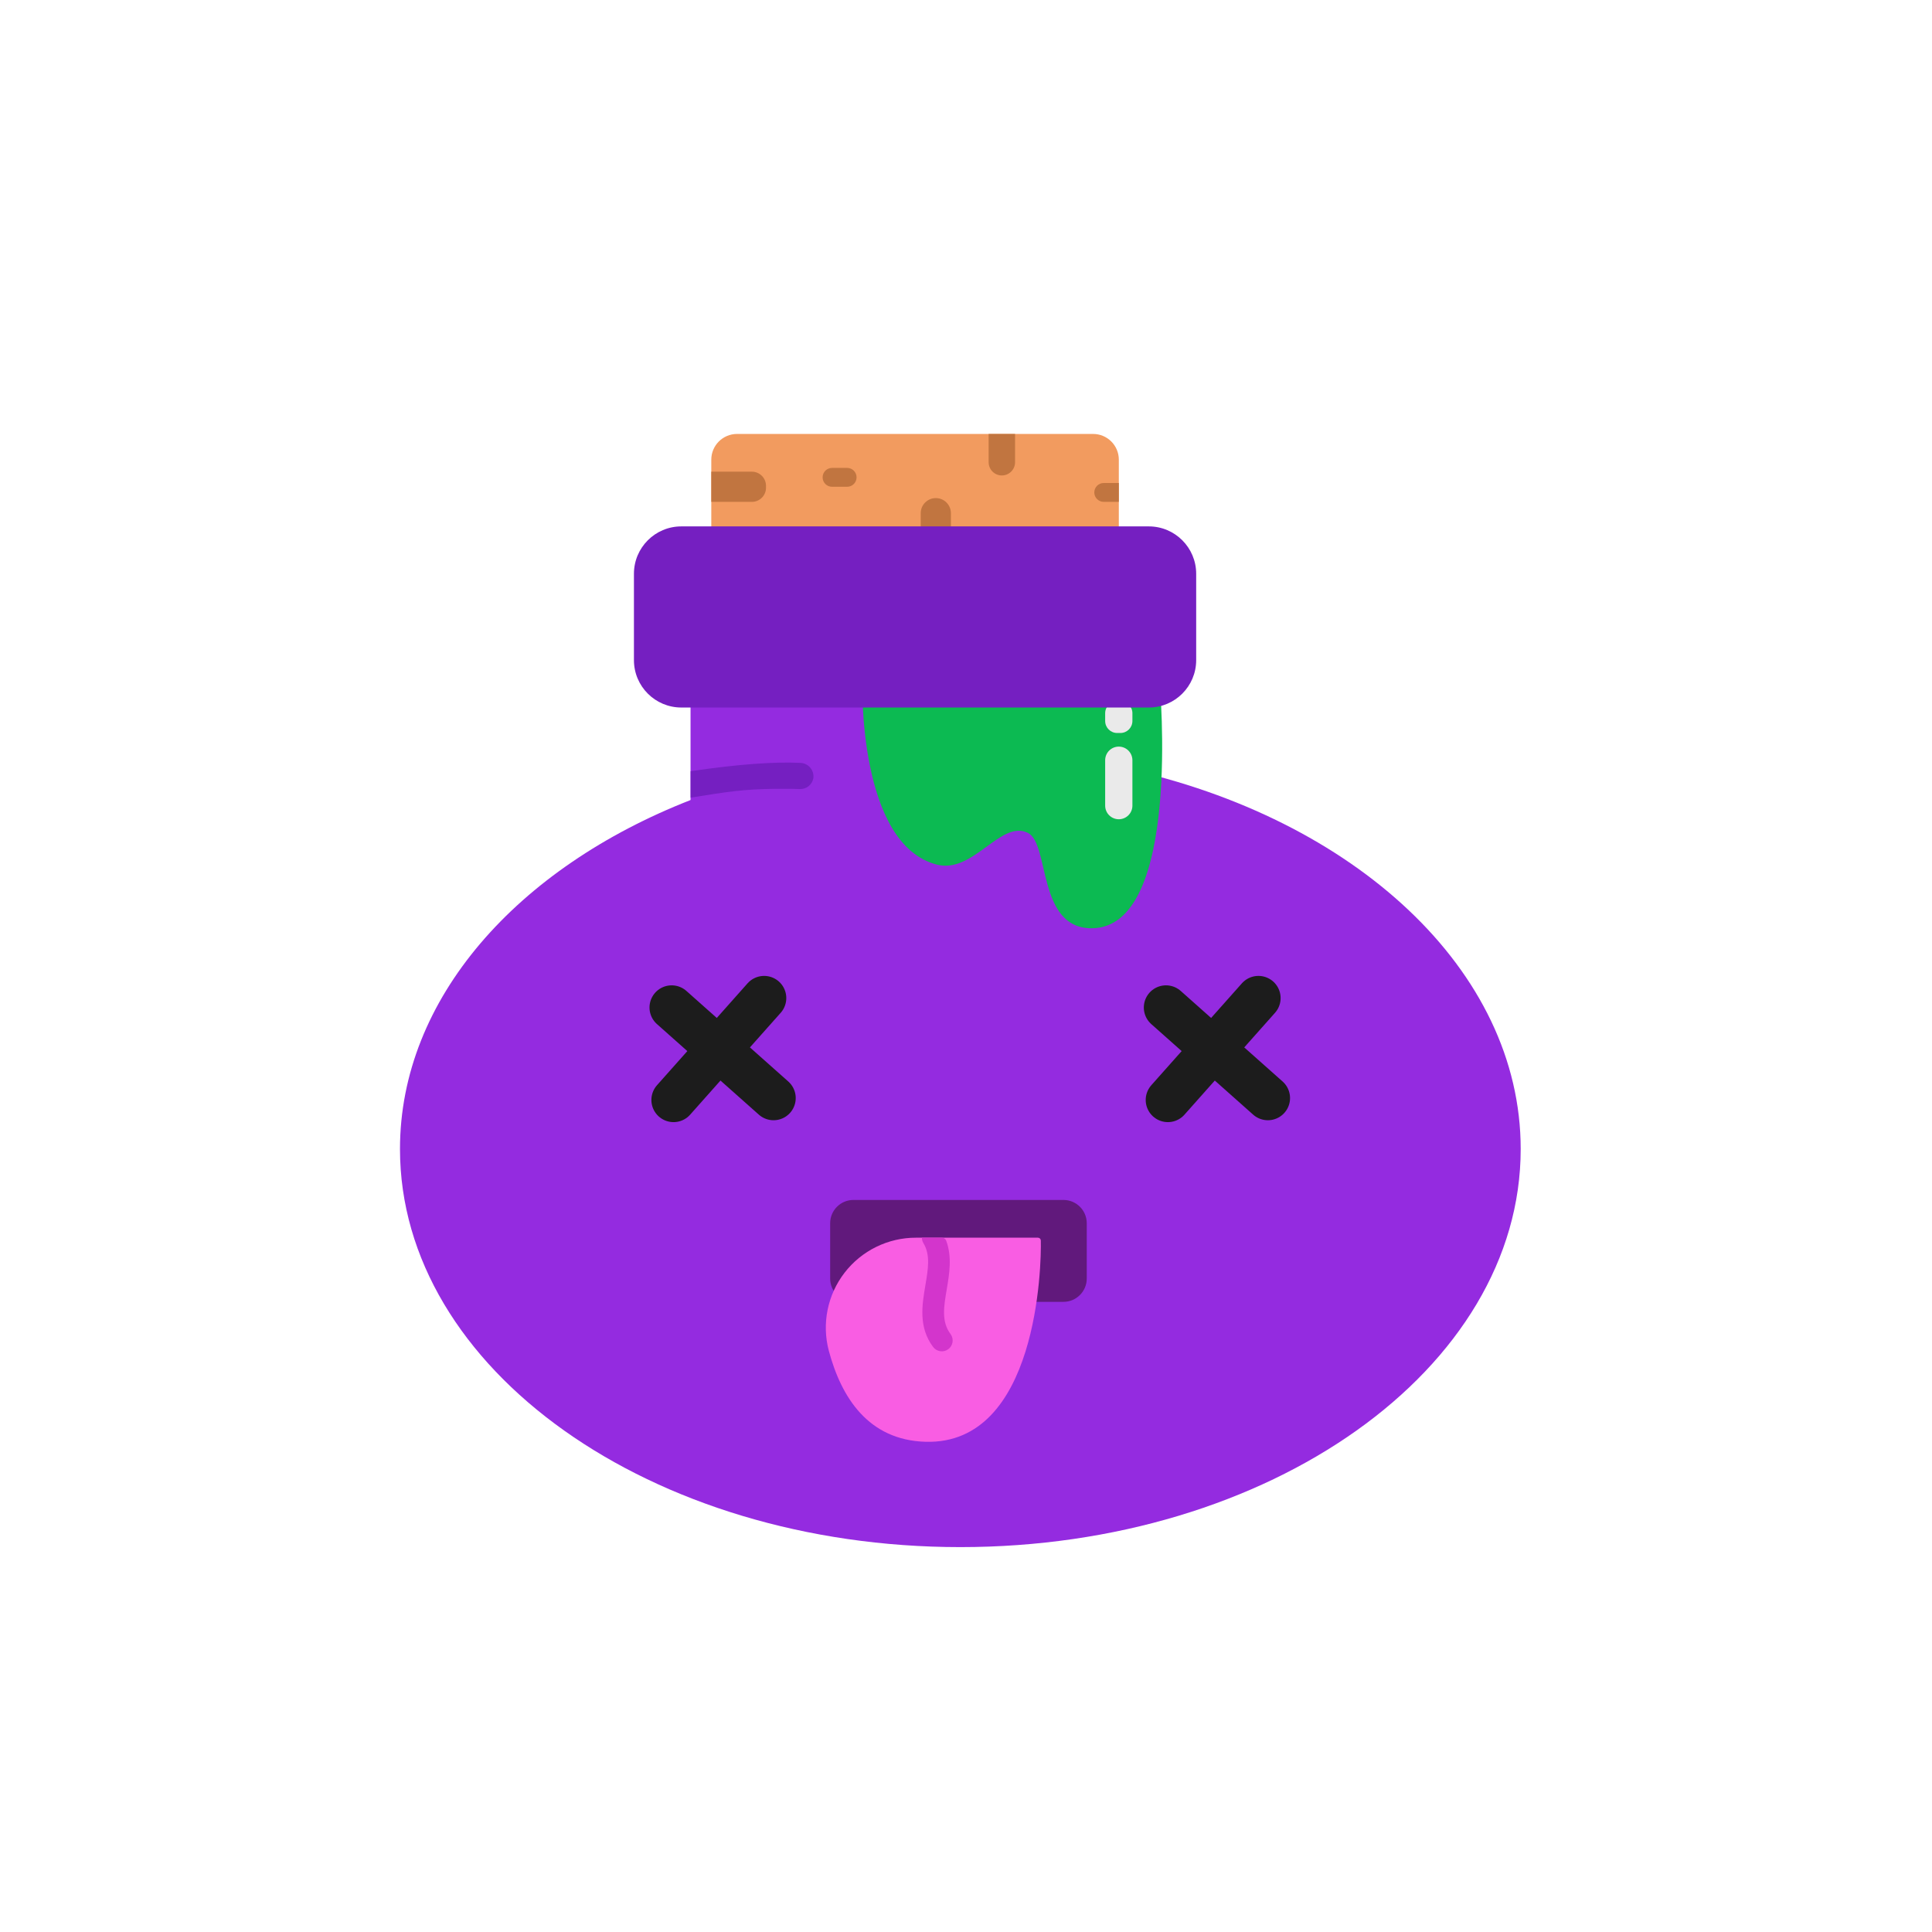
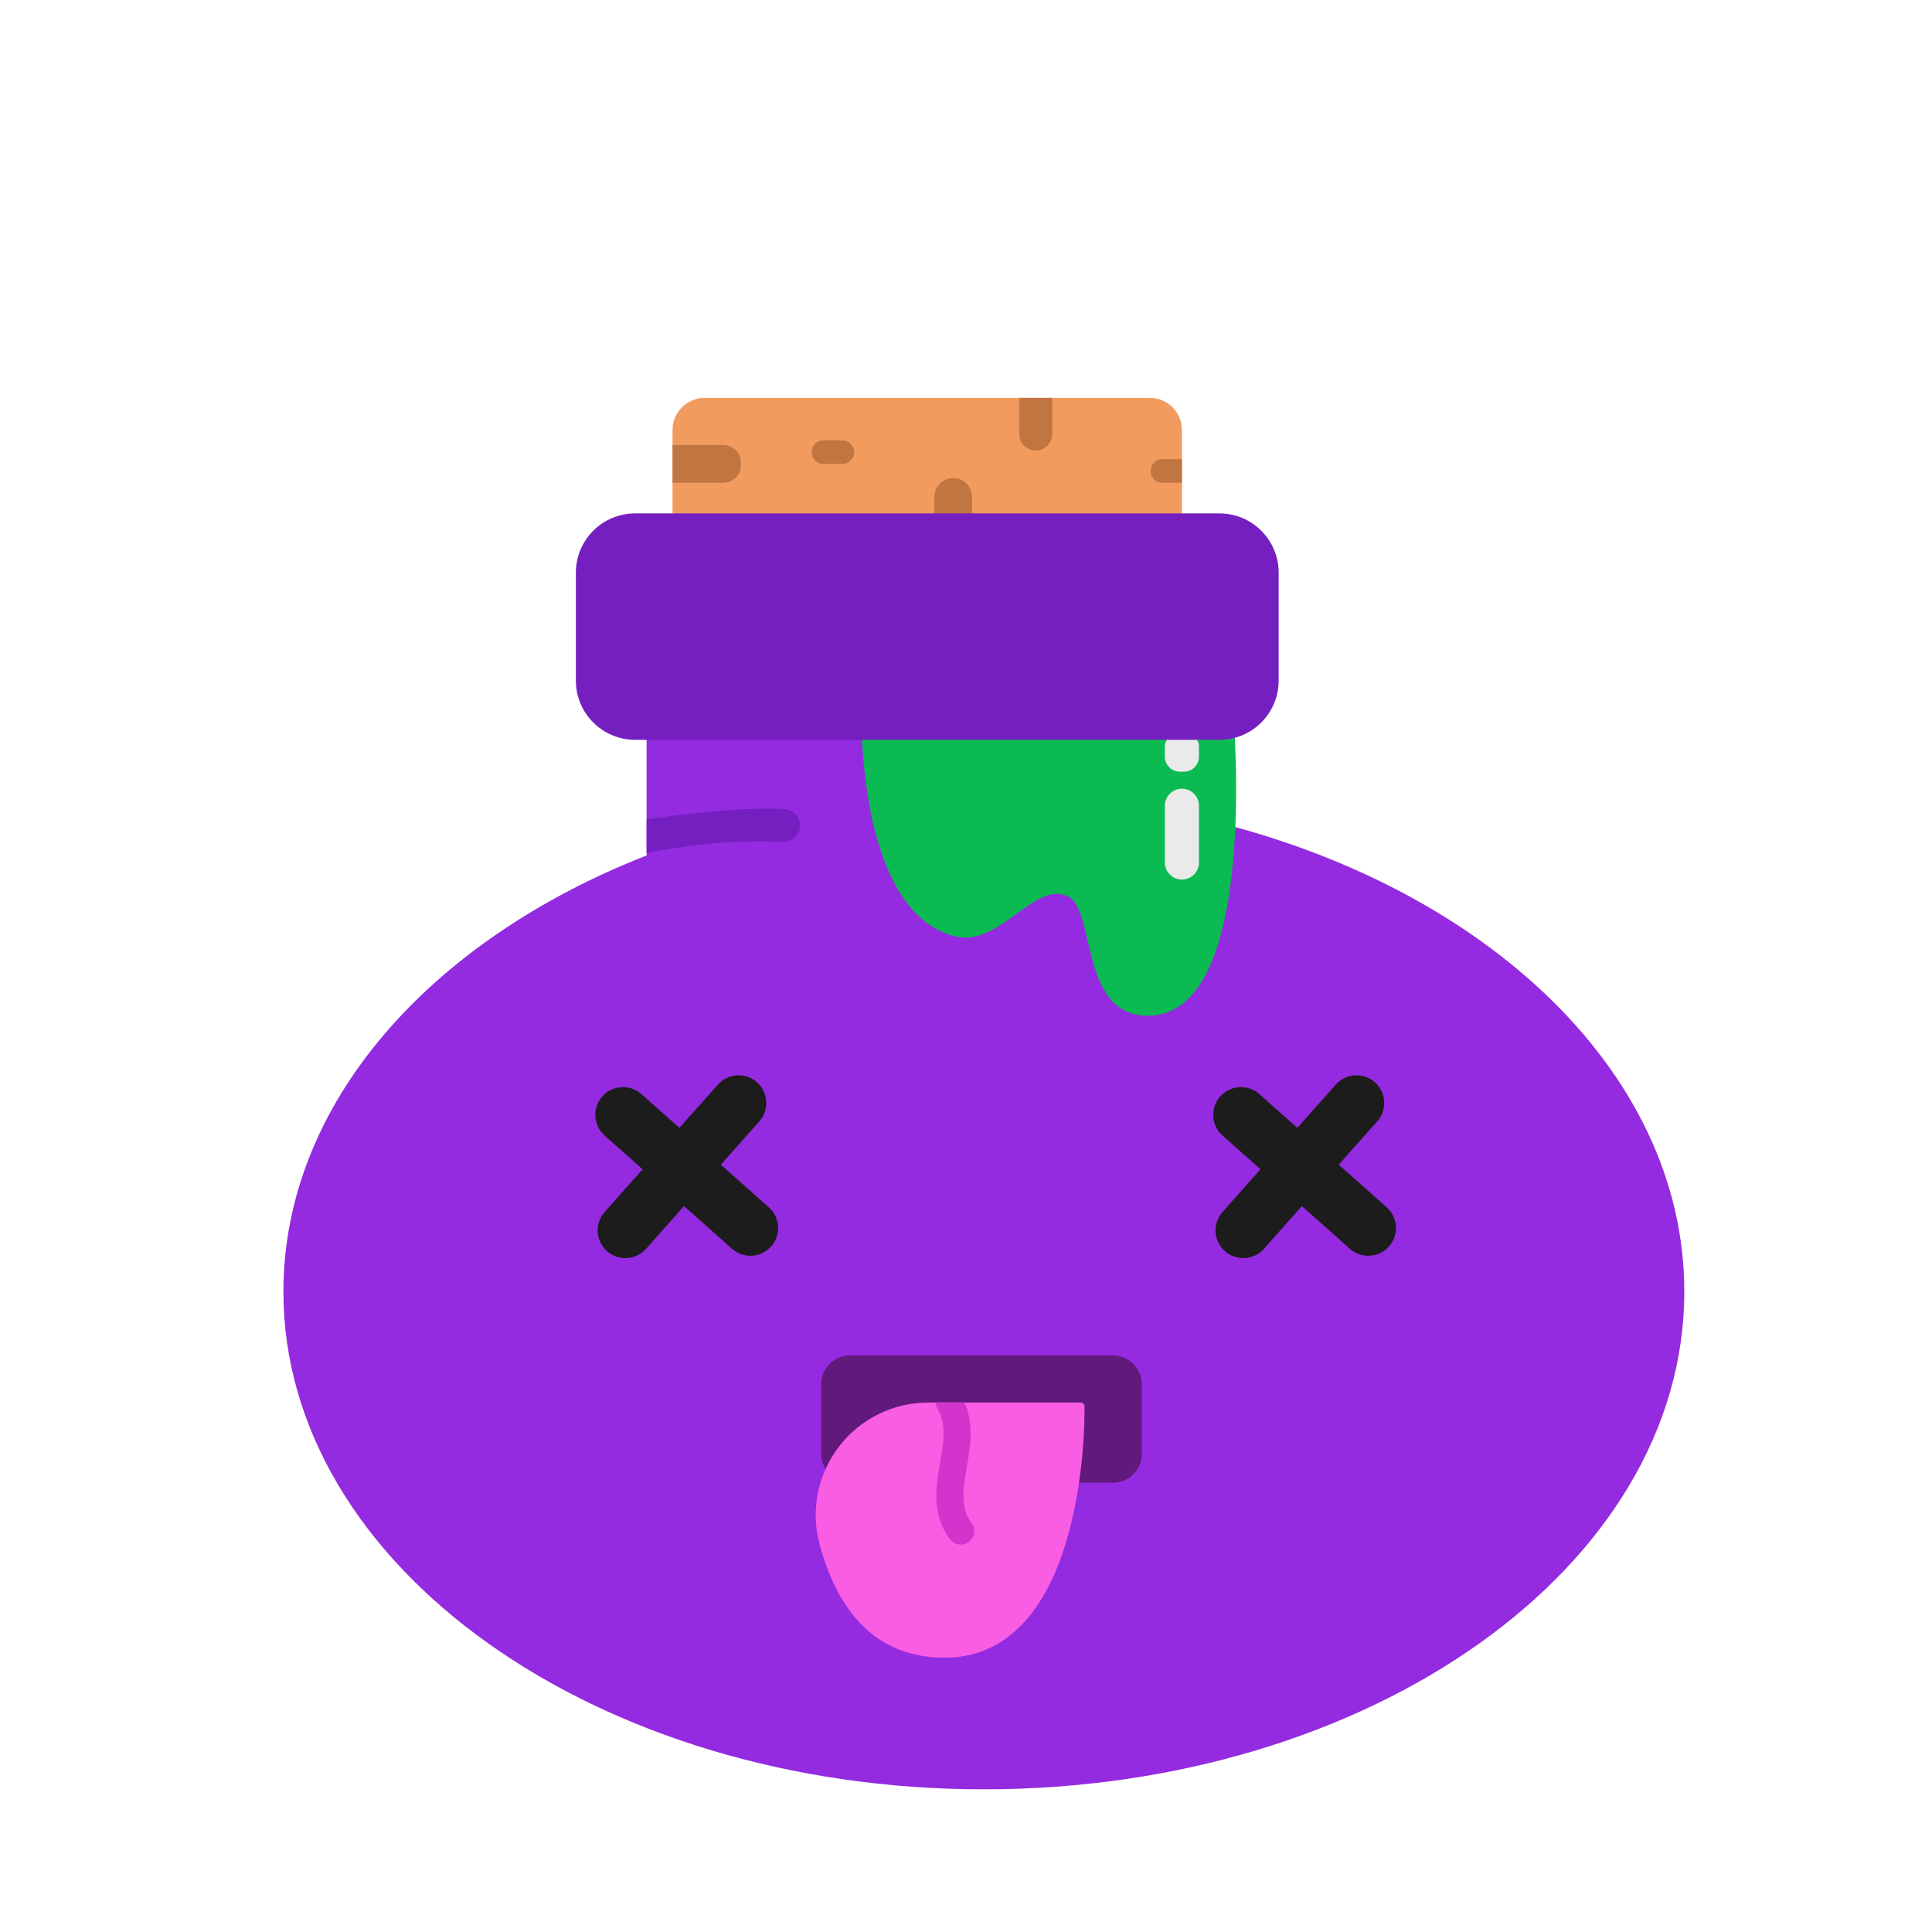
<svg xmlns="http://www.w3.org/2000/svg" viewBox="0 0 512 512">
  <defs>
-     <style>.cls-1{fill:#942be0;}.cls-2{fill:#0cba52;}.cls-3{fill:#eaeaea;}.cls-4{fill:#f29b5f;}.cls-5{fill:#c17540;}.cls-6{fill:#751fc1;}.cls-7{fill:#61197c;}.cls-8{fill:#f95de3;}.cls-9{fill:#d335cc;}.cls-10{fill:none;stroke:#1c1c1c;stroke-linecap:round;stroke-linejoin:round;stroke-width:11.75px;}</style>
+     <style>.cls-1{fill:#942be0;}.cls-2{fill:#0cba52;}.cls-3{fill:#eaeaea;}.cls-4{fill:#f29b5f;}.cls-5{fill:#c17540;}.cls-6{fill:#751fc1;}.cls-7{fill:#61197c;}.cls-8{fill:#f95de3;}.cls-9{fill:#d335cc;}.cls-10{fill:none;stroke:#1c1c1c;stroke-linecap:round;stroke-linejoin:round;stroke-width:14.69px;}</style>
  </defs>
  <g id="POISEN">
    <g id="body">
-       <path id="body_circle" class="cls-1" d="M298,203.6C358.79,216.81,403,257,403,304.5,403,362.77,336.51,410,254.5,410S106,362.77,106,304.5c0-39.85,31.1-74.54,77-92.48Z" />
-       <polygon class="cls-1" points="298 162 298 205.6 225.17 210.93 216.86 211.54 183 214.02 183 162 298 162" />
+       <path id="body_circle" class="cls-1" d="M315.11,216.19c76,16.51,131.25,66.72,131.25,126.12,0,72.84-83.11,131.88-185.63,131.88s-185.62-59-185.62-131.88c0-49.81,38.87-93.17,96.25-115.6Z" />
+       <polygon class="cls-1" points="315.11 164.19 315.11 218.69 224.07 225.35 213.68 226.11 171.36 229.21 171.36 164.19 315.11 164.19" />
    </g>
-     <path id="slime" class="cls-2" d="M248.35,229.15c9.63,2.41,16.85-12,24.07-8.42,5.8,2.9,2.41,25.27,16.85,25.27,24.06,0,18.05-65,18.05-65l-78.79-.11S227.34,223.9,248.35,229.15Z" />
-     <rect class="cls-3" x="292.88" y="185.83" width="7.22" height="8.42" rx="3.18" />
-     <rect class="cls-3" x="292.88" y="197.86" width="7.22" height="19.25" rx="3.61" />
+     <path id="slime" class="cls-2" d="M253.05,248.13c12,3,21.06-15,30.08-10.53,7.25,3.62,3,31.59,21.06,31.59,30.09,0,22.56-81.23,22.56-81.23l-98.47-.13S226.78,241.56,253.05,248.13Z" />
+     <rect class="cls-3" x="308.7" y="193.98" width="9.03" height="10.53" rx="3.98" />
+     <rect class="cls-3" x="308.7" y="209.02" width="9.03" height="24.07" rx="4.51" />
    <g id="cork">
-       <rect class="cls-4" x="188.5" y="115" width="108" height="35" rx="6.82" />
-       <rect class="cls-5" x="244" y="132" width="8" height="16" rx="4" />
-       <path class="cls-5" d="M203,128.74v.52a3.75,3.75,0,0,1-3.74,3.74H188.5v-8h10.76A3.75,3.75,0,0,1,203,128.74Z" />
-       <rect class="cls-5" x="218" y="124" width="9" height="5" rx="2.5" />
-       <path class="cls-5" d="M269,115.5v7a3.5,3.5,0,0,1-7,0v-7a2.74,2.74,0,0,1,0-.5H269A2.74,2.74,0,0,1,269,115.5Z" />
-       <path class="cls-5" d="M296.5,128v5h-4a2.5,2.5,0,1,1,0-5Z" />
+       <rect class="cls-4" x="178.23" y="105.44" width="135" height="43.75" rx="8.53" />
+       <rect class="cls-5" x="247.61" y="126.69" width="10" height="20" rx="5" />
+       <path class="cls-5" d="M196.36,122.61v.65a4.69,4.69,0,0,1-4.68,4.68H178.23v-10h13.45A4.68,4.68,0,0,1,196.36,122.61Z" />
+       <rect class="cls-5" x="215.11" y="116.69" width="11.25" height="6.25" rx="3.12" />
+       <path class="cls-5" d="M278.86,106.06v8.75a4.38,4.38,0,1,1-8.75,0v-8.75a3.18,3.18,0,0,1,.05-.62h8.65A3.18,3.18,0,0,1,278.86,106.06Z" />
+       <path class="cls-5" d="M313.23,121.69v6.25h-5a3.13,3.13,0,1,1,0-6.25Z" />
    </g>
-     <rect id="neck" class="cls-6" x="168" y="139.5" width="149" height="48" rx="12.56" />
-     <rect class="cls-7" x="220" y="318" width="68" height="27" rx="6.17" />
+     <rect id="neck" class="cls-6" x="152.61" y="136.06" width="186.25" height="60" rx="15.7" />
+     <rect class="cls-7" x="217.61" y="359.19" width="85" height="33.75" rx="7.71" />
    <g id="tongue">
-       <path class="cls-8" d="M245.3,382.09c-15.19-.43-22.35-11.75-25.66-24.14A23.86,23.86,0,0,1,242.73,328h32.33a.77.77,0,0,1,.77.75C276,335.26,275,382.92,245.3,382.09Z" />
-       <path class="cls-9" d="M251.29,357.56a2.89,2.89,0,0,1-4-.59c-3.93-5.25-2.94-11.12-2.06-16.33.73-4.32,1.38-8.06-.5-11.17a2.83,2.83,0,0,1-.42-1.47h5.29a1.22,1.22,0,0,1,1.14.77c1.61,4.29.85,8.8.17,12.84-.79,4.64-1.48,8.64,1,11.93A2.88,2.88,0,0,1,251.29,357.56Z" />
+       <path class="cls-8" d="M249.24,439.3c-19-.54-27.94-14.69-32.08-30.17A29.82,29.82,0,0,1,246,371.69h40.41a1,1,0,0,1,1,.93C287.55,380.76,286.36,440.34,249.24,439.3Z" />
+       <path class="cls-9" d="M256.72,408.63a3.59,3.59,0,0,1-5-.73c-4.92-6.56-3.68-13.9-2.57-20.41.9-5.4,1.71-10.07-.63-14a3.46,3.46,0,0,1-.53-1.84h6.61a1.51,1.51,0,0,1,1.42,1c2,5.37,1.07,11,.22,16.05-1,5.8-1.84,10.8,1.23,14.91A3.58,3.58,0,0,1,256.72,408.63Z" />
    </g>
-     <path class="cls-6" d="M215.54,206.27a3.52,3.52,0,0,1-3.62,2.84c-1.35-.07-3.46-.09-6.06-.07-9.07.09-13.12.8-22.83,2.34,0,0,0,0,0,0v-7a0,0,0,0,1,0,0c13.07-1.94,22.49-2.52,29-2.21A3.59,3.59,0,0,1,215.54,206.27Z" />
+     <path class="cls-6" d="M212,219.52a4.41,4.41,0,0,1-4.53,3.56c-1.69-.09-4.33-.12-7.58-.09-11.33.11-16.39,1-28.53,2.93a0,0,0,0,1,0,0v-8.76s0,0,0,0c16.34-2.41,28.11-3.14,36.29-2.76A4.5,4.5,0,0,1,212,219.52Z" />
    <g id="eye_right">
-       <line class="cls-10" x1="309" y1="267" x2="336" y2="291" />
-       <line class="cls-10" x1="309.5" y1="291.5" x2="333.5" y2="264.5" />
+       <line class="cls-10" x1="328.86" y1="295.44" x2="362.61" y2="325.44" />
+       <line class="cls-10" x1="329.48" y1="326.06" x2="359.48" y2="292.31" />
    </g>
    <g id="eye_left">
-       <line class="cls-10" x1="178" y1="267" x2="205" y2="291" />
-       <line class="cls-10" x1="178.5" y1="291.5" x2="202.5" y2="264.5" />
+       <line class="cls-10" x1="165.11" y1="295.44" x2="198.86" y2="325.44" />
+       <line class="cls-10" x1="165.73" y1="326.06" x2="195.73" y2="292.31" />
    </g>
  </g>
</svg>
